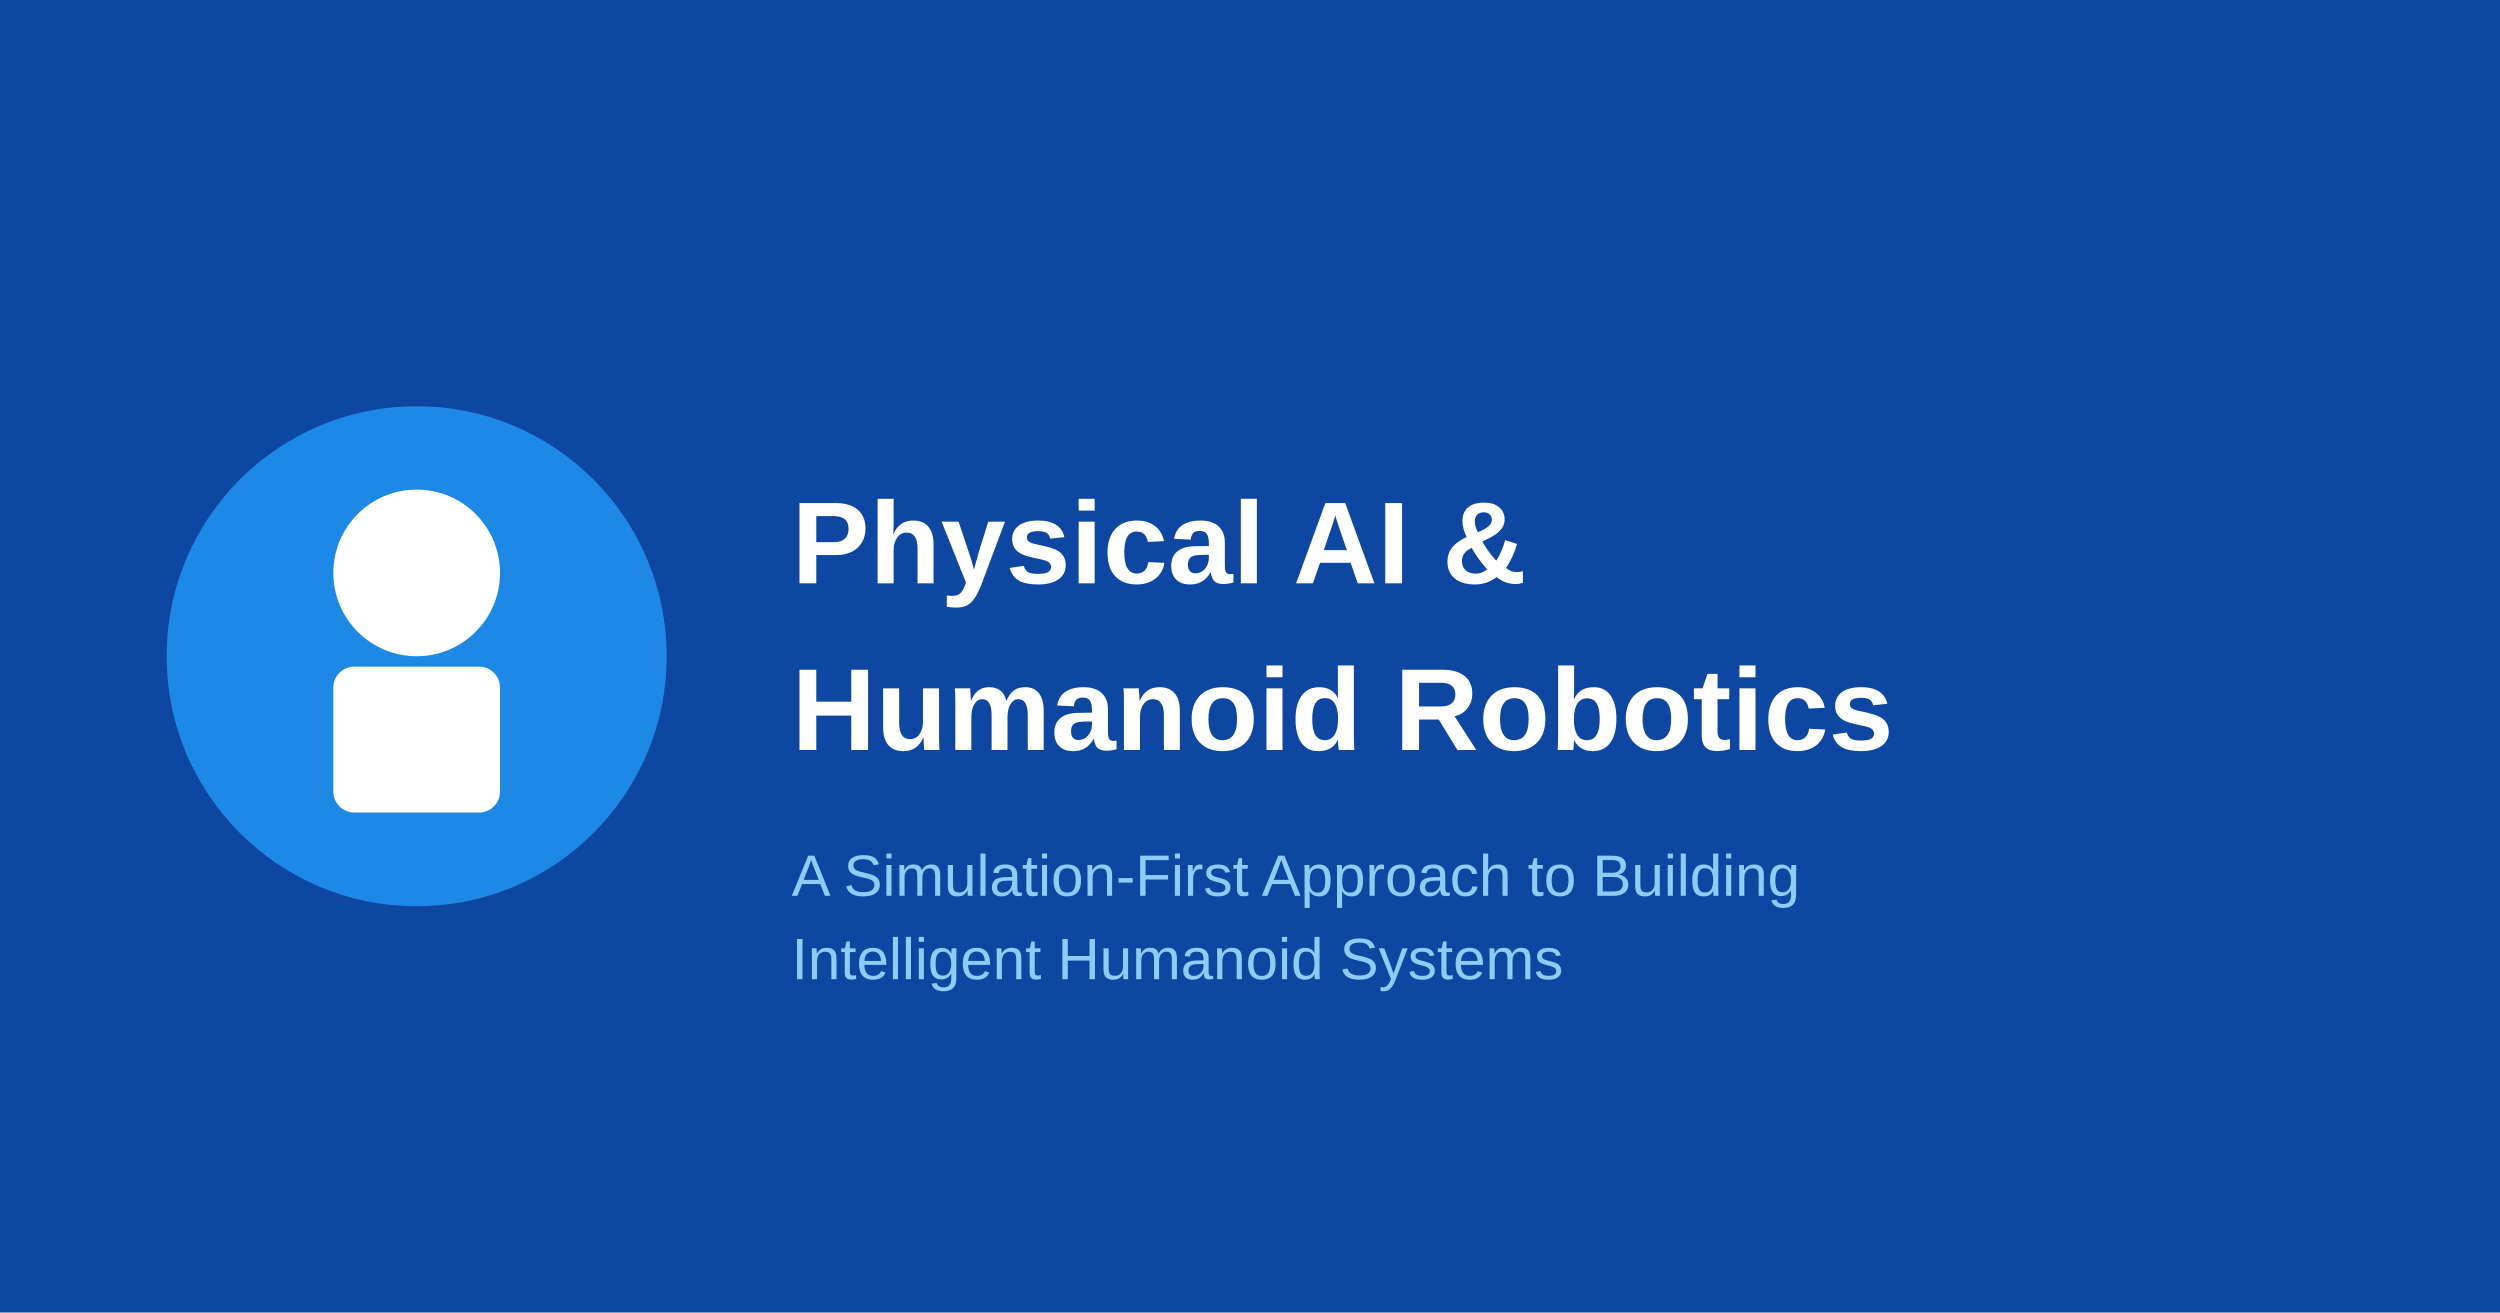
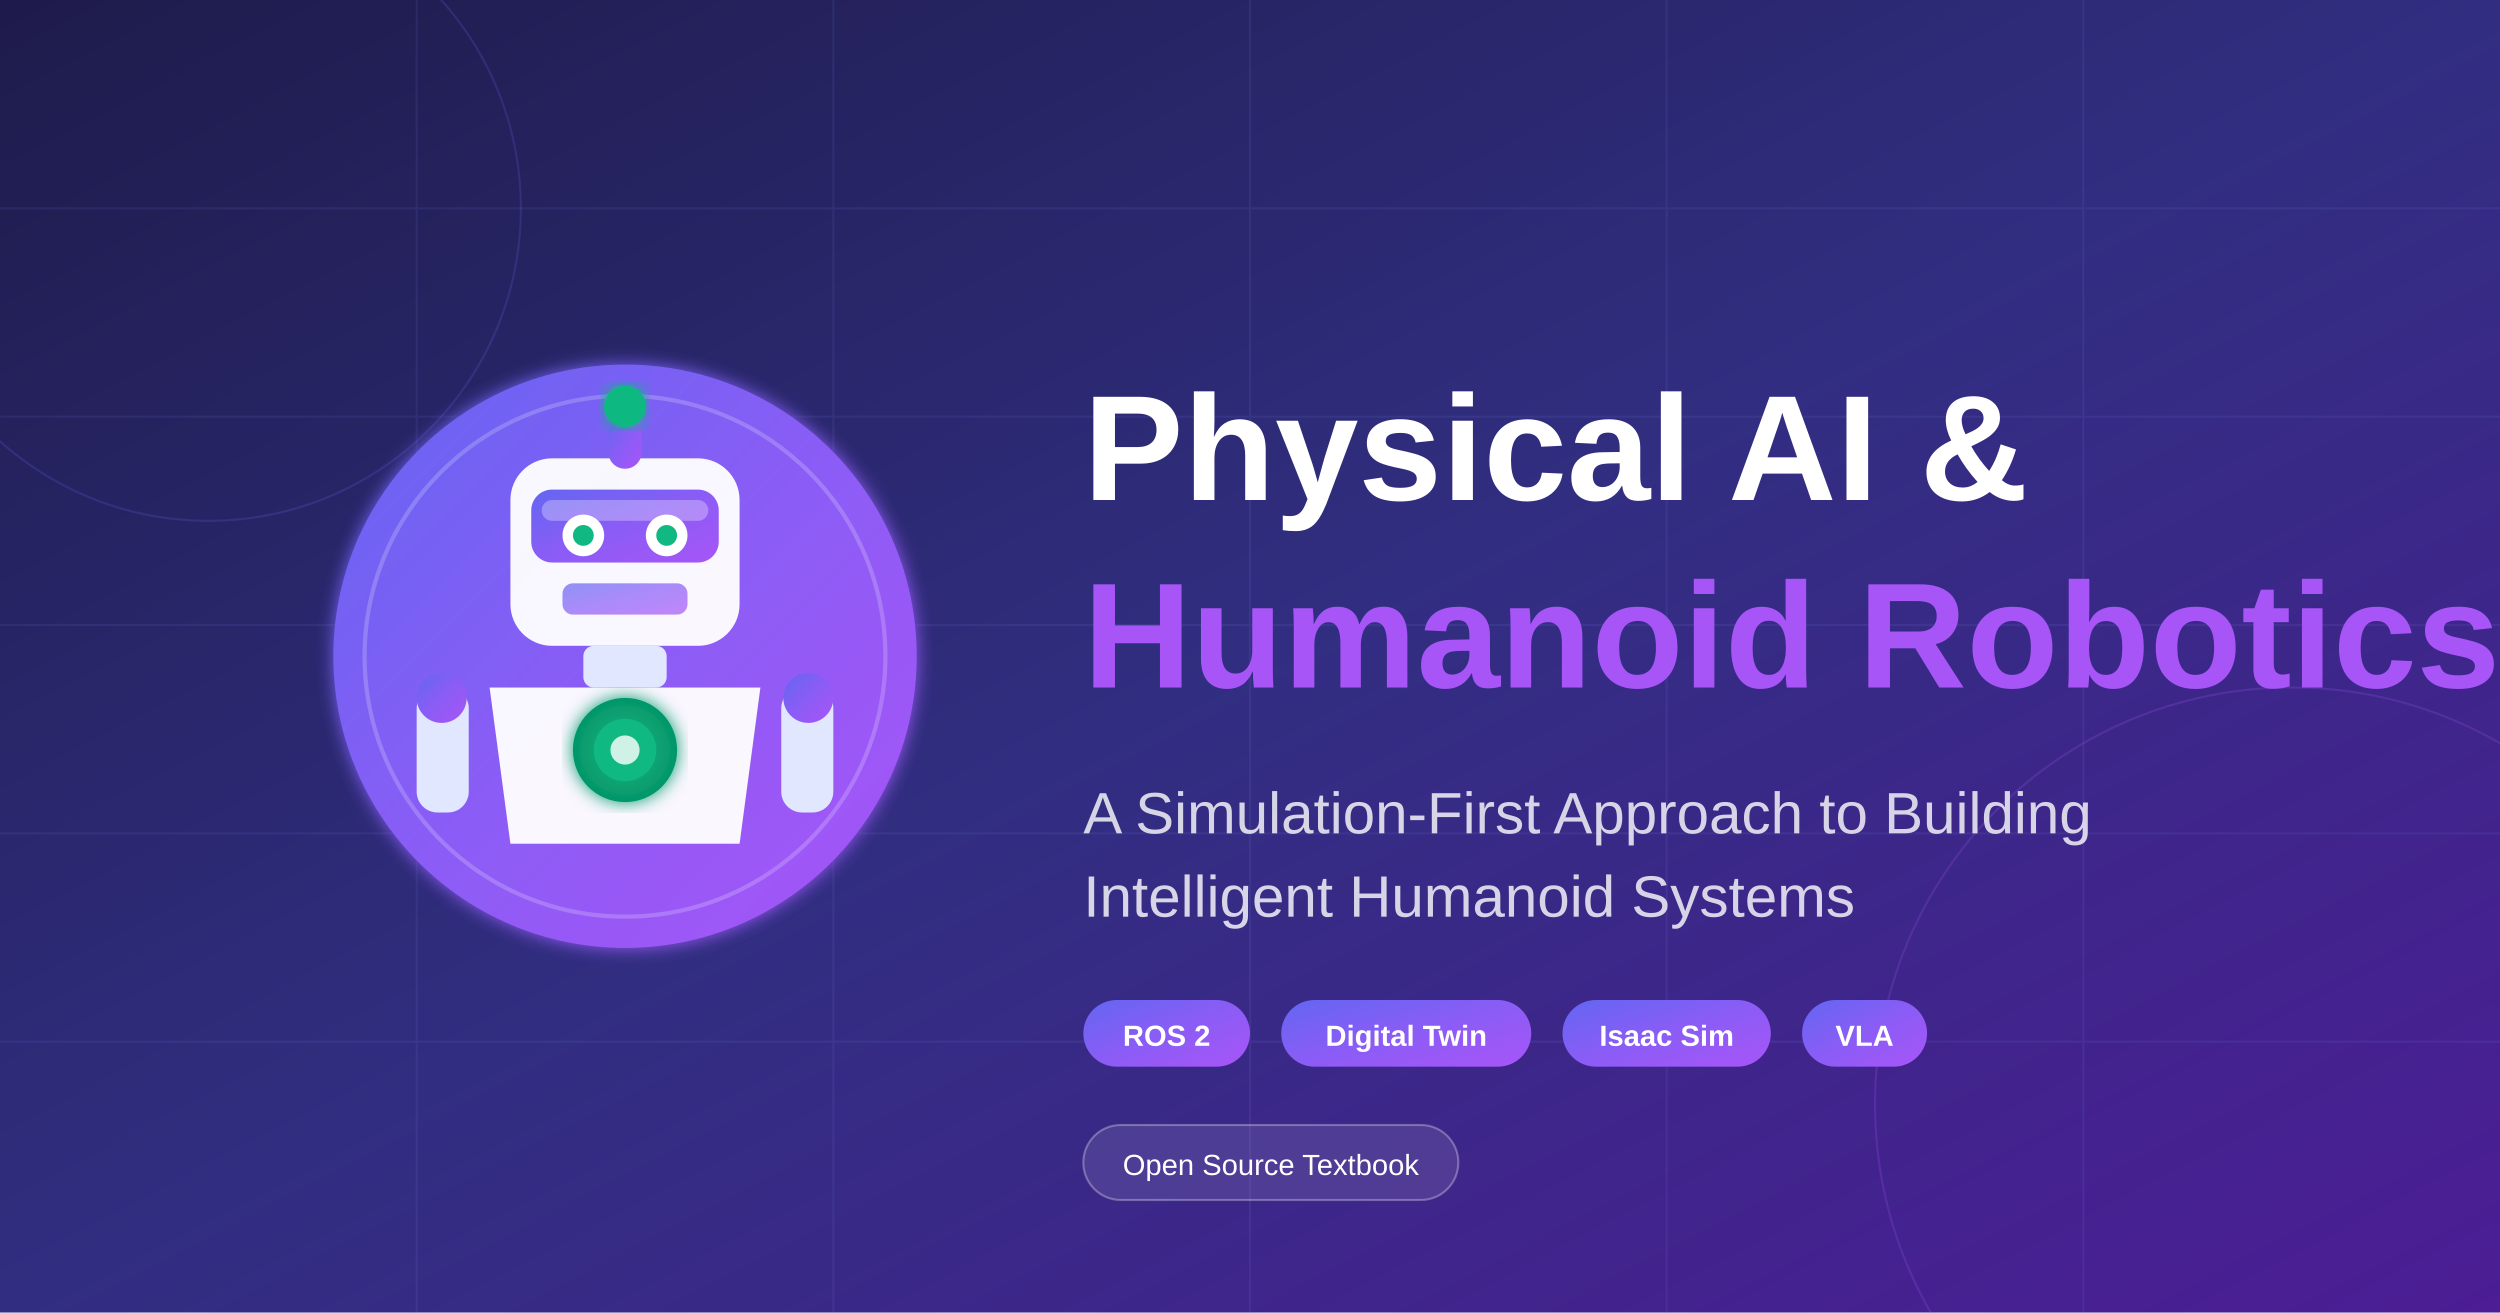
<svg xmlns="http://www.w3.org/2000/svg" viewBox="0 0 1200 630" width="1200" height="630">
-   <rect width="1200" height="630" fill="#0d47a1" />
-   <circle cx="200" cy="315" r="120" fill="#1e88e5" />
-   <circle cx="200" cy="275" r="40" fill="#fff" />
-   <rect x="160" y="320" width="80" height="70" rx="10" fill="#fff" />
-   <text x="380" y="280" font-family="Arial, sans-serif" font-size="56" font-weight="bold" fill="#fff">Physical AI &amp;</text>
-   <text x="380" y="360" font-family="Arial, sans-serif" font-size="56" font-weight="bold" fill="#fff">Humanoid Robotics</text>
-   <text x="380" y="430" font-family="Arial, sans-serif" font-size="28" fill="#90caf9">A Simulation-First Approach to Building</text>
-   <text x="380" y="470" font-family="Arial, sans-serif" font-size="28" fill="#90caf9">Intelligent Humanoid Systems</text>
+   <defs>
+     <linearGradient id="bgGrad" x1="0%" y1="0%" x2="100%" y2="100%">
+       <stop offset="0%" style="stop-color:#1e1b4b" />
+       <stop offset="50%" style="stop-color:#312e81" />
+       <stop offset="100%" style="stop-color:#4c1d95" />
+     </linearGradient>
+     <linearGradient id="accentGrad" x1="0%" y1="0%" x2="100%" y2="100%">
+       <stop offset="0%" style="stop-color:#6366f1" />
+       <stop offset="50%" style="stop-color:#8b5cf6" />
+       <stop offset="100%" style="stop-color:#a855f7" />
+     </linearGradient>
+     <radialGradient id="coreGlow" cx="50%" cy="50%" r="50%">
+       <stop offset="0%" style="stop-color:#10b981" />
+       <stop offset="100%" style="stop-color:#059669" />
+     </radialGradient>
+     <filter id="glow">
+       <feGaussianBlur stdDeviation="4" result="coloredBlur" />
+       <feMerge>
+         <feMergeNode in="coloredBlur" />
+         <feMergeNode in="SourceGraphic" />
+       </feMerge>
+     </filter>
+   </defs>
+   <rect width="1200" height="630" fill="url(#bgGrad)" />
+   <g opacity="0.1">
+     <line x1="0" y1="100" x2="1200" y2="100" stroke="#818cf8" stroke-width="1" />
+     <line x1="0" y1="200" x2="1200" y2="200" stroke="#818cf8" stroke-width="1" />
+     <line x1="0" y1="300" x2="1200" y2="300" stroke="#818cf8" stroke-width="1" />
+     <line x1="0" y1="400" x2="1200" y2="400" stroke="#818cf8" stroke-width="1" />
+     <line x1="0" y1="500" x2="1200" y2="500" stroke="#818cf8" stroke-width="1" />
+     <line x1="200" y1="0" x2="200" y2="630" stroke="#818cf8" stroke-width="1" />
+     <line x1="400" y1="0" x2="400" y2="630" stroke="#818cf8" stroke-width="1" />
+     <line x1="600" y1="0" x2="600" y2="630" stroke="#818cf8" stroke-width="1" />
+     <line x1="800" y1="0" x2="800" y2="630" stroke="#818cf8" stroke-width="1" />
+     <line x1="1000" y1="0" x2="1000" y2="630" stroke="#818cf8" stroke-width="1" />
+   </g>
+   <circle cx="100" cy="100" r="150" fill="none" stroke="#6366f1" stroke-width="1" opacity="0.2" />
+   <circle cx="1100" cy="530" r="200" fill="none" stroke="#a855f7" stroke-width="1" opacity="0.2" />
+   <g transform="translate(150, 165)">
+     <circle cx="150" cy="150" r="140" fill="url(#accentGrad)" filter="url(#glow)" />
+     <circle cx="150" cy="150" r="125" fill="none" stroke="rgba(255,255,255,0.2)" stroke-width="2" />
+     <rect x="95" y="55" width="110" height="90" rx="20" fill="#ffffff" opacity="0.95" />
+     <rect x="105" y="70" width="90" height="35" rx="10" fill="url(#accentGrad)" />
+     <rect x="110" y="75" width="80" height="10" rx="5" fill="rgba(255,255,255,0.3)" />
+     <circle cx="130" cy="92" r="10" fill="#ffffff" />
+     <circle cx="170" cy="92" r="10" fill="#ffffff" />
+     <circle cx="130" cy="92" r="5" fill="#10b981" />
+     <circle cx="170" cy="92" r="5" fill="#10b981" />
+     <rect x="142" y="35" width="16" height="25" rx="8" fill="url(#accentGrad)" />
+     <circle cx="150" cy="30" r="10" fill="#10b981" filter="url(#glow)" />
+     <rect x="120" y="115" width="60" height="15" rx="5" fill="url(#accentGrad)" opacity="0.7" />
+     <rect x="130" y="145" width="40" height="20" rx="5" fill="#e0e7ff" />
+     <path d="M85 165 L215 165 L205 240 L95 240 Z" fill="#ffffff" opacity="0.95" />
+     <circle cx="150" cy="195" r="25" fill="url(#coreGlow)" filter="url(#glow)" />
+     <circle cx="150" cy="195" r="15" fill="#10b981" />
+     <circle cx="150" cy="195" r="7" fill="#ffffff" opacity="0.8" />
+     <rect x="50" y="165" width="25" height="60" rx="10" fill="#e0e7ff" />
+     <rect x="225" y="165" width="25" height="60" rx="10" fill="#e0e7ff" />
+     <circle cx="62" cy="170" r="12" fill="url(#accentGrad)" />
+     <circle cx="238" cy="170" r="12" fill="url(#accentGrad)" />
+   </g>
+   <text x="520" y="240" font-family="Arial, sans-serif" font-size="72" font-weight="800" fill="#ffffff">
+     Physical AI &amp;
+   </text>
+   <text x="520" y="330" font-family="Arial, sans-serif" font-size="72" font-weight="800" fill="#a855f7">
+     Humanoid Robotics
+   </text>
+   <text x="520" y="400" font-family="Arial, sans-serif" font-size="28" fill="rgba(255,255,255,0.8)">
+     A Simulation-First Approach to Building
+   </text>
+   <text x="520" y="440" font-family="Arial, sans-serif" font-size="28" fill="rgba(255,255,255,0.8)">
+     Intelligent Humanoid Systems
+   </text>
+   <g transform="translate(520, 480)">
+     <rect x="0" y="0" width="80" height="32" rx="16" fill="url(#accentGrad)" />
+     <text x="40" y="22" font-family="Arial, sans-serif" font-size="14" font-weight="600" fill="#ffffff" text-anchor="middle">ROS 2</text>
+     <rect x="95" y="0" width="120" height="32" rx="16" fill="url(#accentGrad)" />
+     <text x="155" y="22" font-family="Arial, sans-serif" font-size="14" font-weight="600" fill="#ffffff" text-anchor="middle">Digital Twin</text>
+     <rect x="230" y="0" width="100" height="32" rx="16" fill="url(#accentGrad)" />
+     <text x="280" y="22" font-family="Arial, sans-serif" font-size="14" font-weight="600" fill="#ffffff" text-anchor="middle">Isaac Sim</text>
+     <rect x="345" y="0" width="60" height="32" rx="16" fill="url(#accentGrad)" />
+     <text x="375" y="22" font-family="Arial, sans-serif" font-size="14" font-weight="600" fill="#ffffff" text-anchor="middle">VLA</text>
+   </g>
+   <g transform="translate(520, 540)">
+     <rect x="0" y="0" width="180" height="36" rx="18" fill="rgba(255,255,255,0.1)" stroke="rgba(255,255,255,0.3)" stroke-width="1" />
+     <text x="90" y="24" font-family="Arial, sans-serif" font-size="14" fill="#ffffff" text-anchor="middle">Open Source Textbook</text>
+   </g>
</svg>
